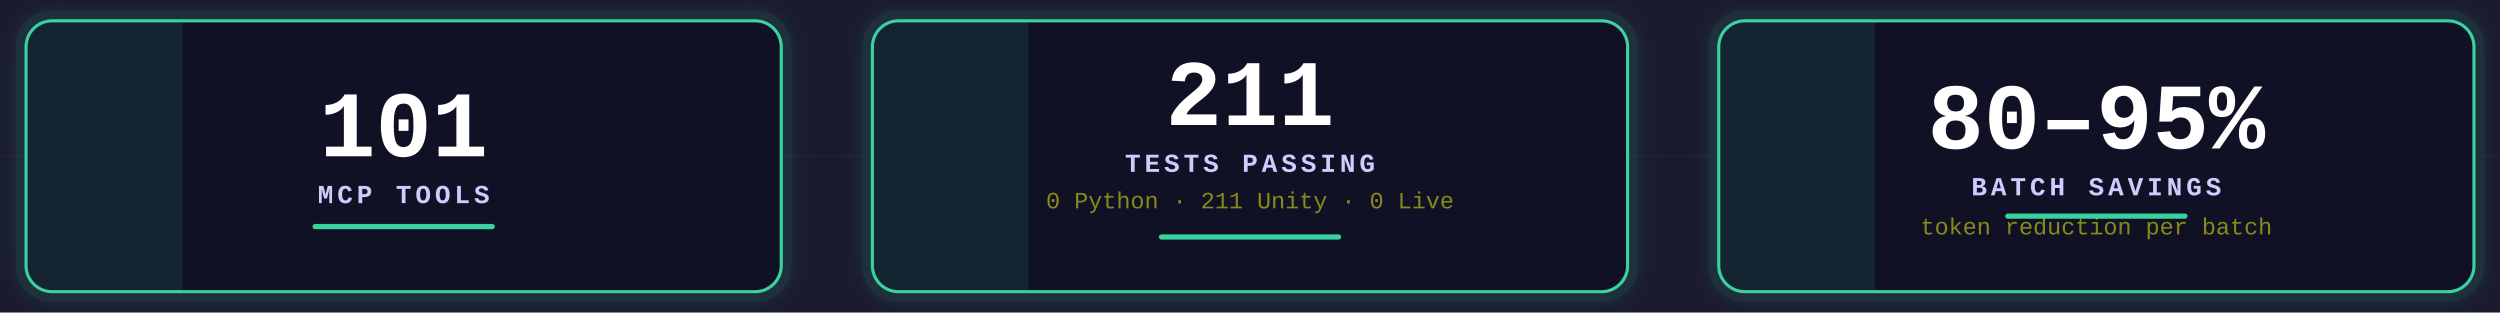
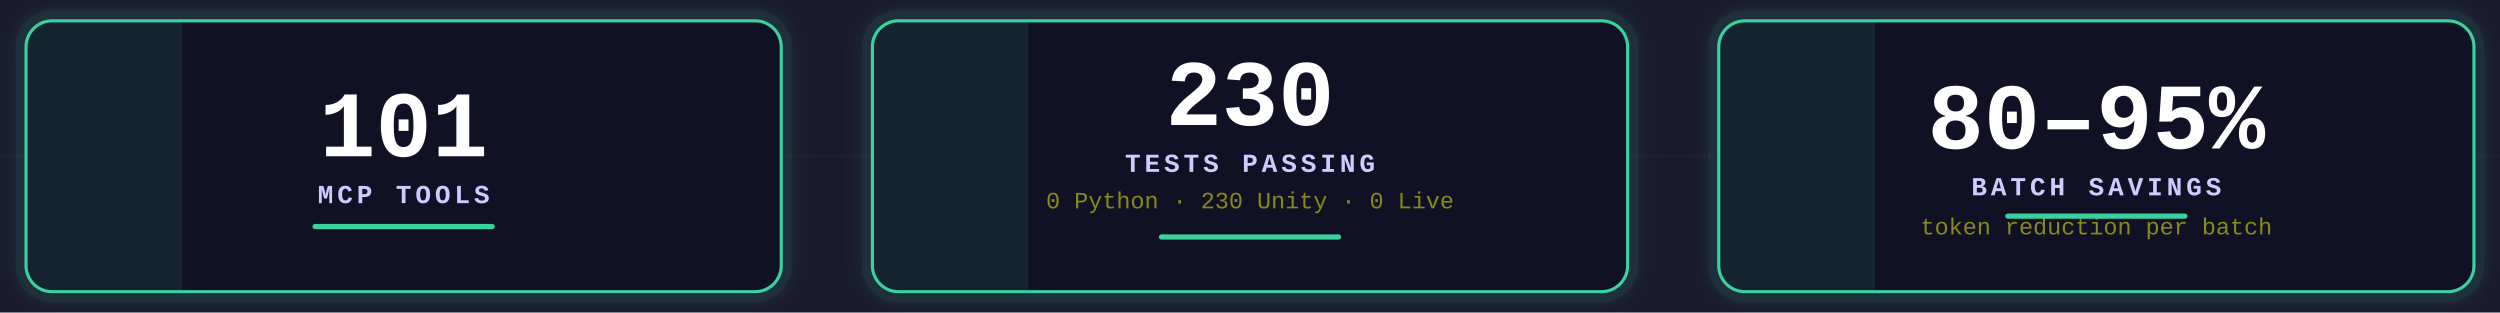
- <svg xmlns="http://www.w3.org/2000/svg" viewBox="0 0 960 120" width="960" height="120" role="img" aria-label="Unity MCP stats: 101 MCP tools, 211 Tests (0 Python + 211 Unity + 0 Live), 80-95% Batch Savings">
+ <svg xmlns="http://www.w3.org/2000/svg" viewBox="0 0 960 120" width="960" height="120" role="img" aria-label="Unity MCP stats: 101 MCP tools, 230 Tests (0 Python + 230 Unity + 0 Live), 80-95% Batch Savings">
  <defs>
    <filter id="sg" x="-25%" y="-30%" width="150%" height="160%">
      <feGaussianBlur stdDeviation="4" result="b" />
      <feMerge>
        <feMergeNode in="b" />
        <feMergeNode in="SourceGraphic" />
      </feMerge>
    </filter>
    <clipPath id="c1">
      <rect x="10" y="8" width="290" height="104" rx="10" />
    </clipPath>
    <clipPath id="c2">
      <rect x="335" y="8" width="290" height="104" rx="10" />
    </clipPath>
    <clipPath id="c3">
      <rect x="660" y="8" width="290" height="104" rx="10" />
    </clipPath>
  </defs>
  <rect width="960" height="120" fill="#1a1a2e" />
  <line x1="0" y1="60" x2="960" y2="60" stroke="#888919" stroke-opacity="0.05" stroke-width="1" />
  <rect x="10" y="8" width="290" height="104" rx="10" fill="none" stroke="#3ad29f" stroke-width="8" opacity="0.12" filter="url(#sg)">
    <animate attributeName="opacity" values="0.25;0.7;0.25" dur="3s" repeatCount="indefinite" begin="0s" />
  </rect>
  <rect x="10" y="8" width="290" height="104" rx="10" fill="#111125" />
  <rect x="10" y="8" width="290" height="104" rx="10" fill="none" stroke="#3ad29f" stroke-width="1.2" />
  <g clip-path="url(#c1)">
    <rect x="10" y="8" width="60" height="104" fill="#3ad29f" fill-opacity="0.10">
      <animateTransform attributeName="transform" type="translate" values="-100,0;400,0" dur="3s" repeatCount="indefinite" begin="0s" />
    </rect>
  </g>
  <text x="155" y="60" text-anchor="middle" font-family="ui-monospace,SFMono-Regular,'SF Mono',Menlo,Consolas,'Liberation Mono',monospace" font-size="36" font-weight="700" fill="#ffffff">101</text>
  <text x="155" y="78" text-anchor="middle" font-family="ui-monospace,SFMono-Regular,'SF Mono',Menlo,Consolas,'Liberation Mono',monospace" font-size="10" font-weight="700" fill="#ccccff" letter-spacing="1.5">MCP TOOLS</text>
  <rect x="120" y="86" width="70" height="2" rx="1" fill="#3ad29f">
    <animate attributeName="opacity" values="0.6;1;0.6" dur="2s" repeatCount="indefinite" begin="0s" />
  </rect>
  <rect x="335" y="8" width="290" height="104" rx="10" fill="none" stroke="#3ad29f" stroke-width="8" opacity="0.12" filter="url(#sg)">
    <animate attributeName="opacity" values="0.25;0.7;0.25" dur="3s" repeatCount="indefinite" begin="0.6s" />
  </rect>
  <rect x="335" y="8" width="290" height="104" rx="10" fill="#111125" />
  <rect x="335" y="8" width="290" height="104" rx="10" fill="none" stroke="#3ad29f" stroke-width="1.2" />
  <g clip-path="url(#c2)">
    <rect x="335" y="8" width="60" height="104" fill="#3ad29f" fill-opacity="0.10">
      <animateTransform attributeName="transform" type="translate" values="-100,0;400,0" dur="3s" repeatCount="indefinite" begin="0.5s" />
    </rect>
  </g>
-   <text x="480" y="48" text-anchor="middle" font-family="ui-monospace,SFMono-Regular,'SF Mono',Menlo,Consolas,'Liberation Mono',monospace" font-size="36" font-weight="700" fill="#ffffff">211</text>
+   <text x="480" y="48" text-anchor="middle" font-family="ui-monospace,SFMono-Regular,'SF Mono',Menlo,Consolas,'Liberation Mono',monospace" font-size="36" font-weight="700" fill="#ffffff">230</text>
  <text x="480" y="66" text-anchor="middle" font-family="ui-monospace,SFMono-Regular,'SF Mono',Menlo,Consolas,'Liberation Mono',monospace" font-size="10" font-weight="700" fill="#ccccff" letter-spacing="1.5">TESTS PASSING</text>
-   <text x="480" y="80" text-anchor="middle" font-family="ui-monospace,SFMono-Regular,'SF Mono',Menlo,Consolas,'Liberation Mono',monospace" font-size="9" fill="#888919">0 Python · 211 Unity · 0 Live</text>
+   <text x="480" y="80" text-anchor="middle" font-family="ui-monospace,SFMono-Regular,'SF Mono',Menlo,Consolas,'Liberation Mono',monospace" font-size="9" fill="#888919">0 Python · 230 Unity · 0 Live</text>
  <rect x="445" y="90" width="70" height="2" rx="1" fill="#3ad29f">
    <animate attributeName="opacity" values="0.6;1;0.6" dur="2s" repeatCount="indefinite" begin="0.4s" />
  </rect>
  <rect x="660" y="8" width="290" height="104" rx="10" fill="none" stroke="#3ad29f" stroke-width="8" opacity="0.12" filter="url(#sg)">
    <animate attributeName="opacity" values="0.25;0.7;0.25" dur="3s" repeatCount="indefinite" begin="1.2s" />
  </rect>
  <rect x="660" y="8" width="290" height="104" rx="10" fill="#111125" />
  <rect x="660" y="8" width="290" height="104" rx="10" fill="none" stroke="#3ad29f" stroke-width="1.2" />
  <g clip-path="url(#c3)">
    <rect x="660" y="8" width="60" height="104" fill="#3ad29f" fill-opacity="0.10">
      <animateTransform attributeName="transform" type="translate" values="-100,0;400,0" dur="3s" repeatCount="indefinite" begin="1.0s" />
    </rect>
  </g>
  <text x="805" y="57" text-anchor="middle" font-family="ui-monospace,SFMono-Regular,'SF Mono',Menlo,Consolas,'Liberation Mono',monospace" font-size="36" font-weight="700" fill="#ffffff">80–95%</text>
  <text x="805" y="75" text-anchor="middle" font-family="ui-monospace,SFMono-Regular,'SF Mono',Menlo,Consolas,'Liberation Mono',monospace" font-size="10" font-weight="700" fill="#ccccff" letter-spacing="1.5">BATCH SAVINGS</text>
  <text x="805" y="90" text-anchor="middle" font-family="ui-monospace,SFMono-Regular,'SF Mono',Menlo,Consolas,'Liberation Mono',monospace" font-size="9" fill="#888919">token reduction per batch</text>
  <rect x="770" y="82" width="70" height="2" rx="1" fill="#3ad29f">
    <animate attributeName="opacity" values="0.6;1;0.6" dur="2s" repeatCount="indefinite" begin="0.8s" />
  </rect>
</svg>
